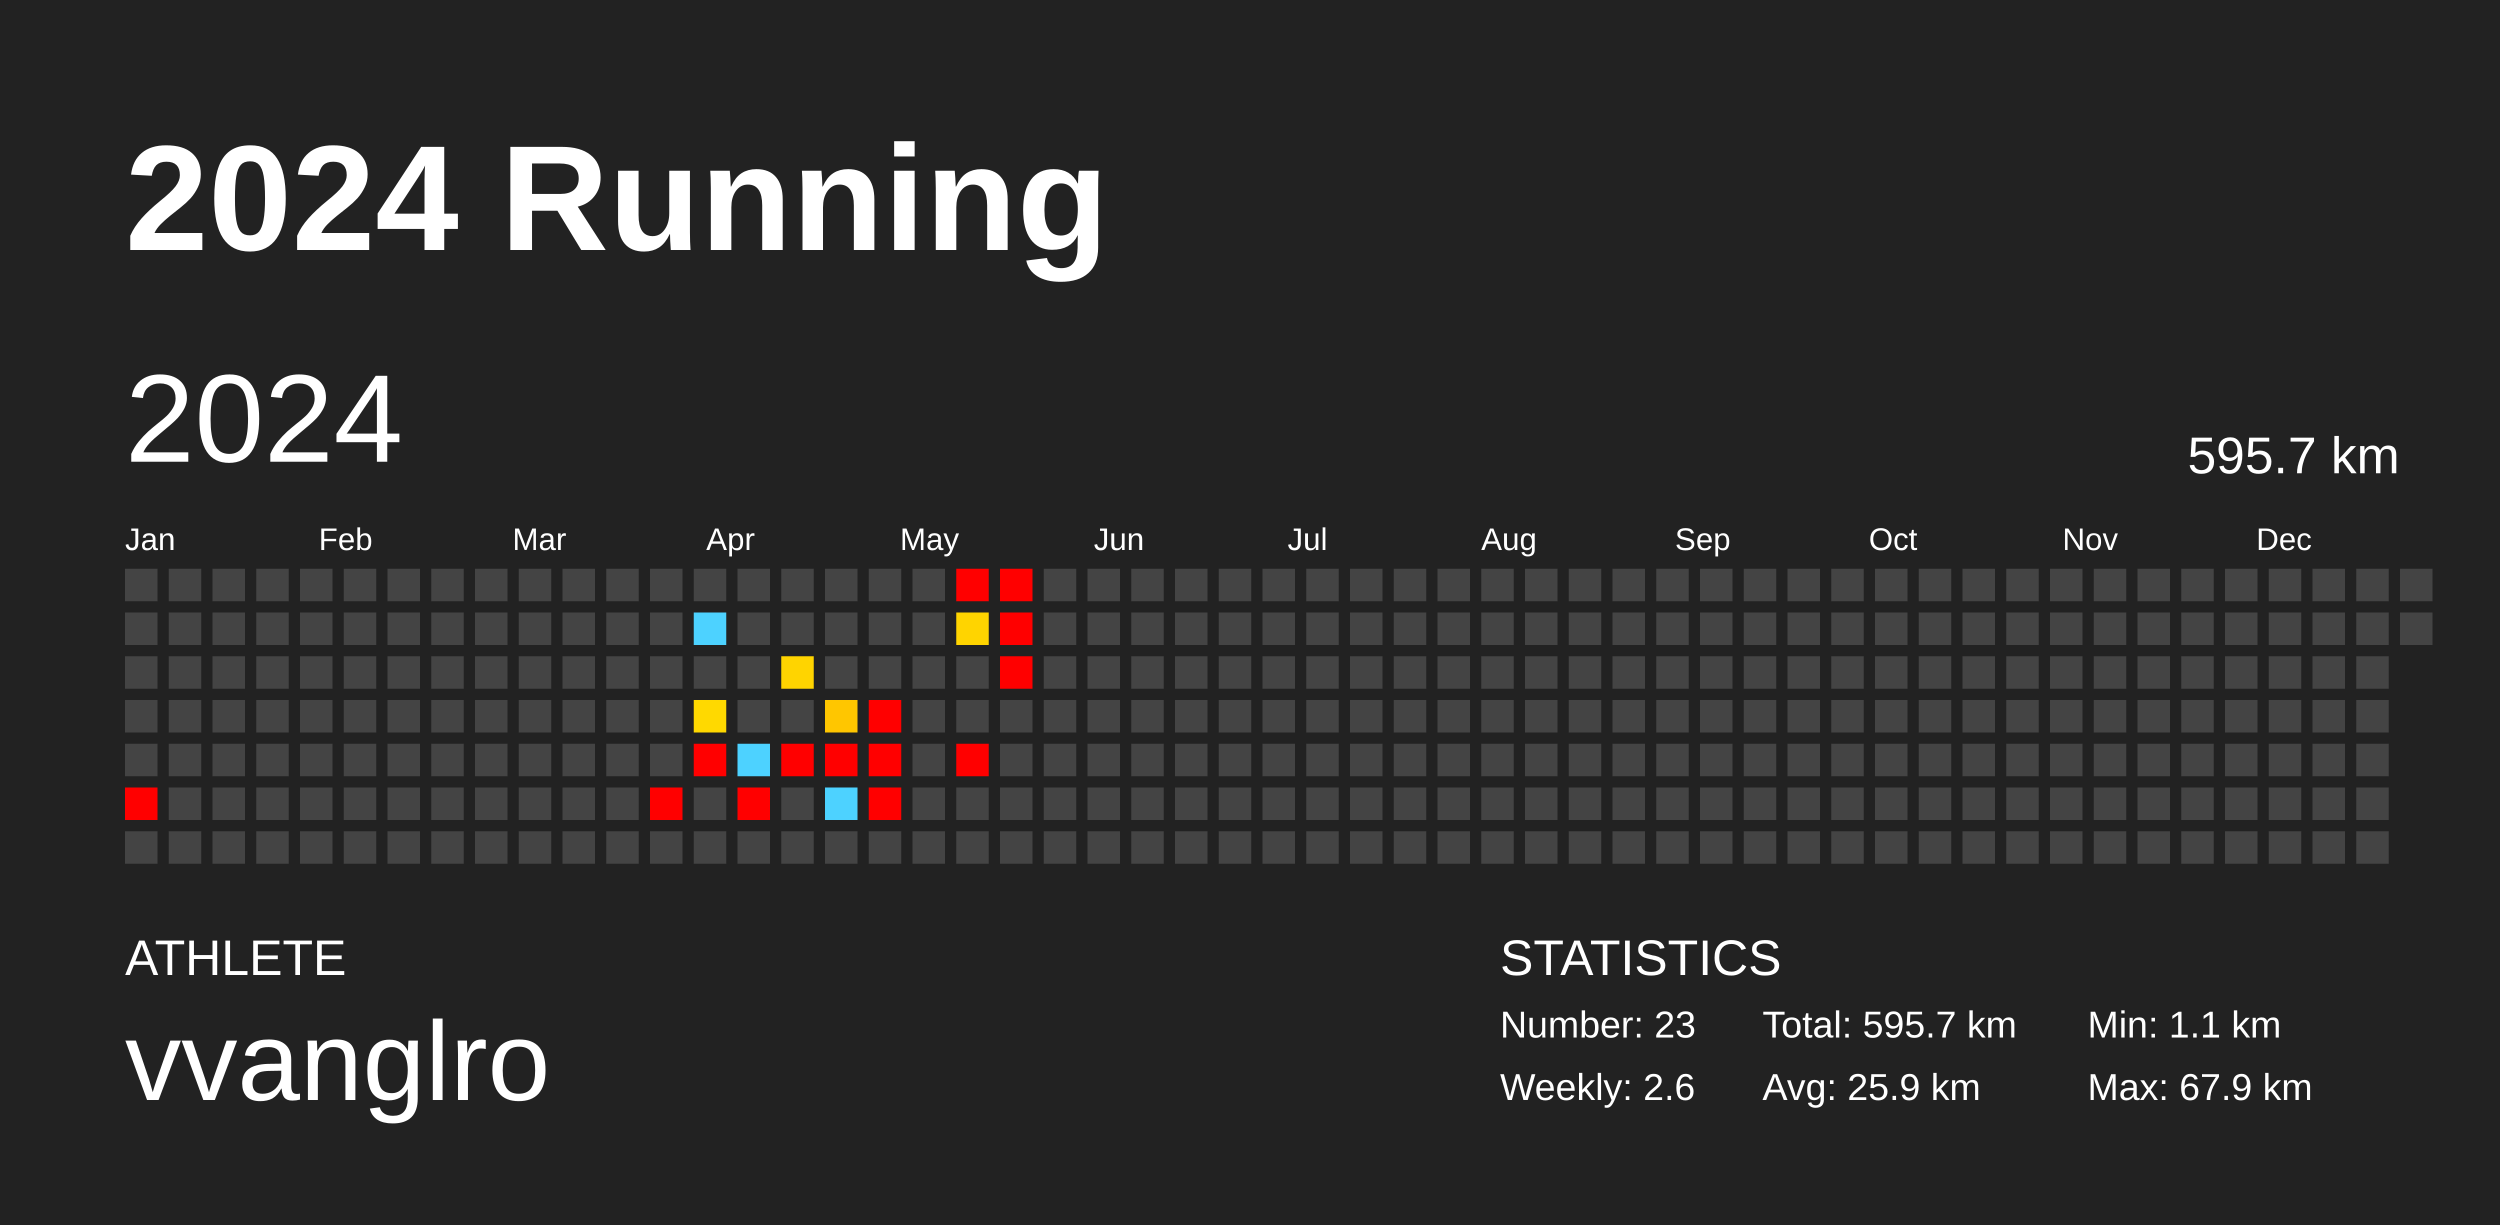
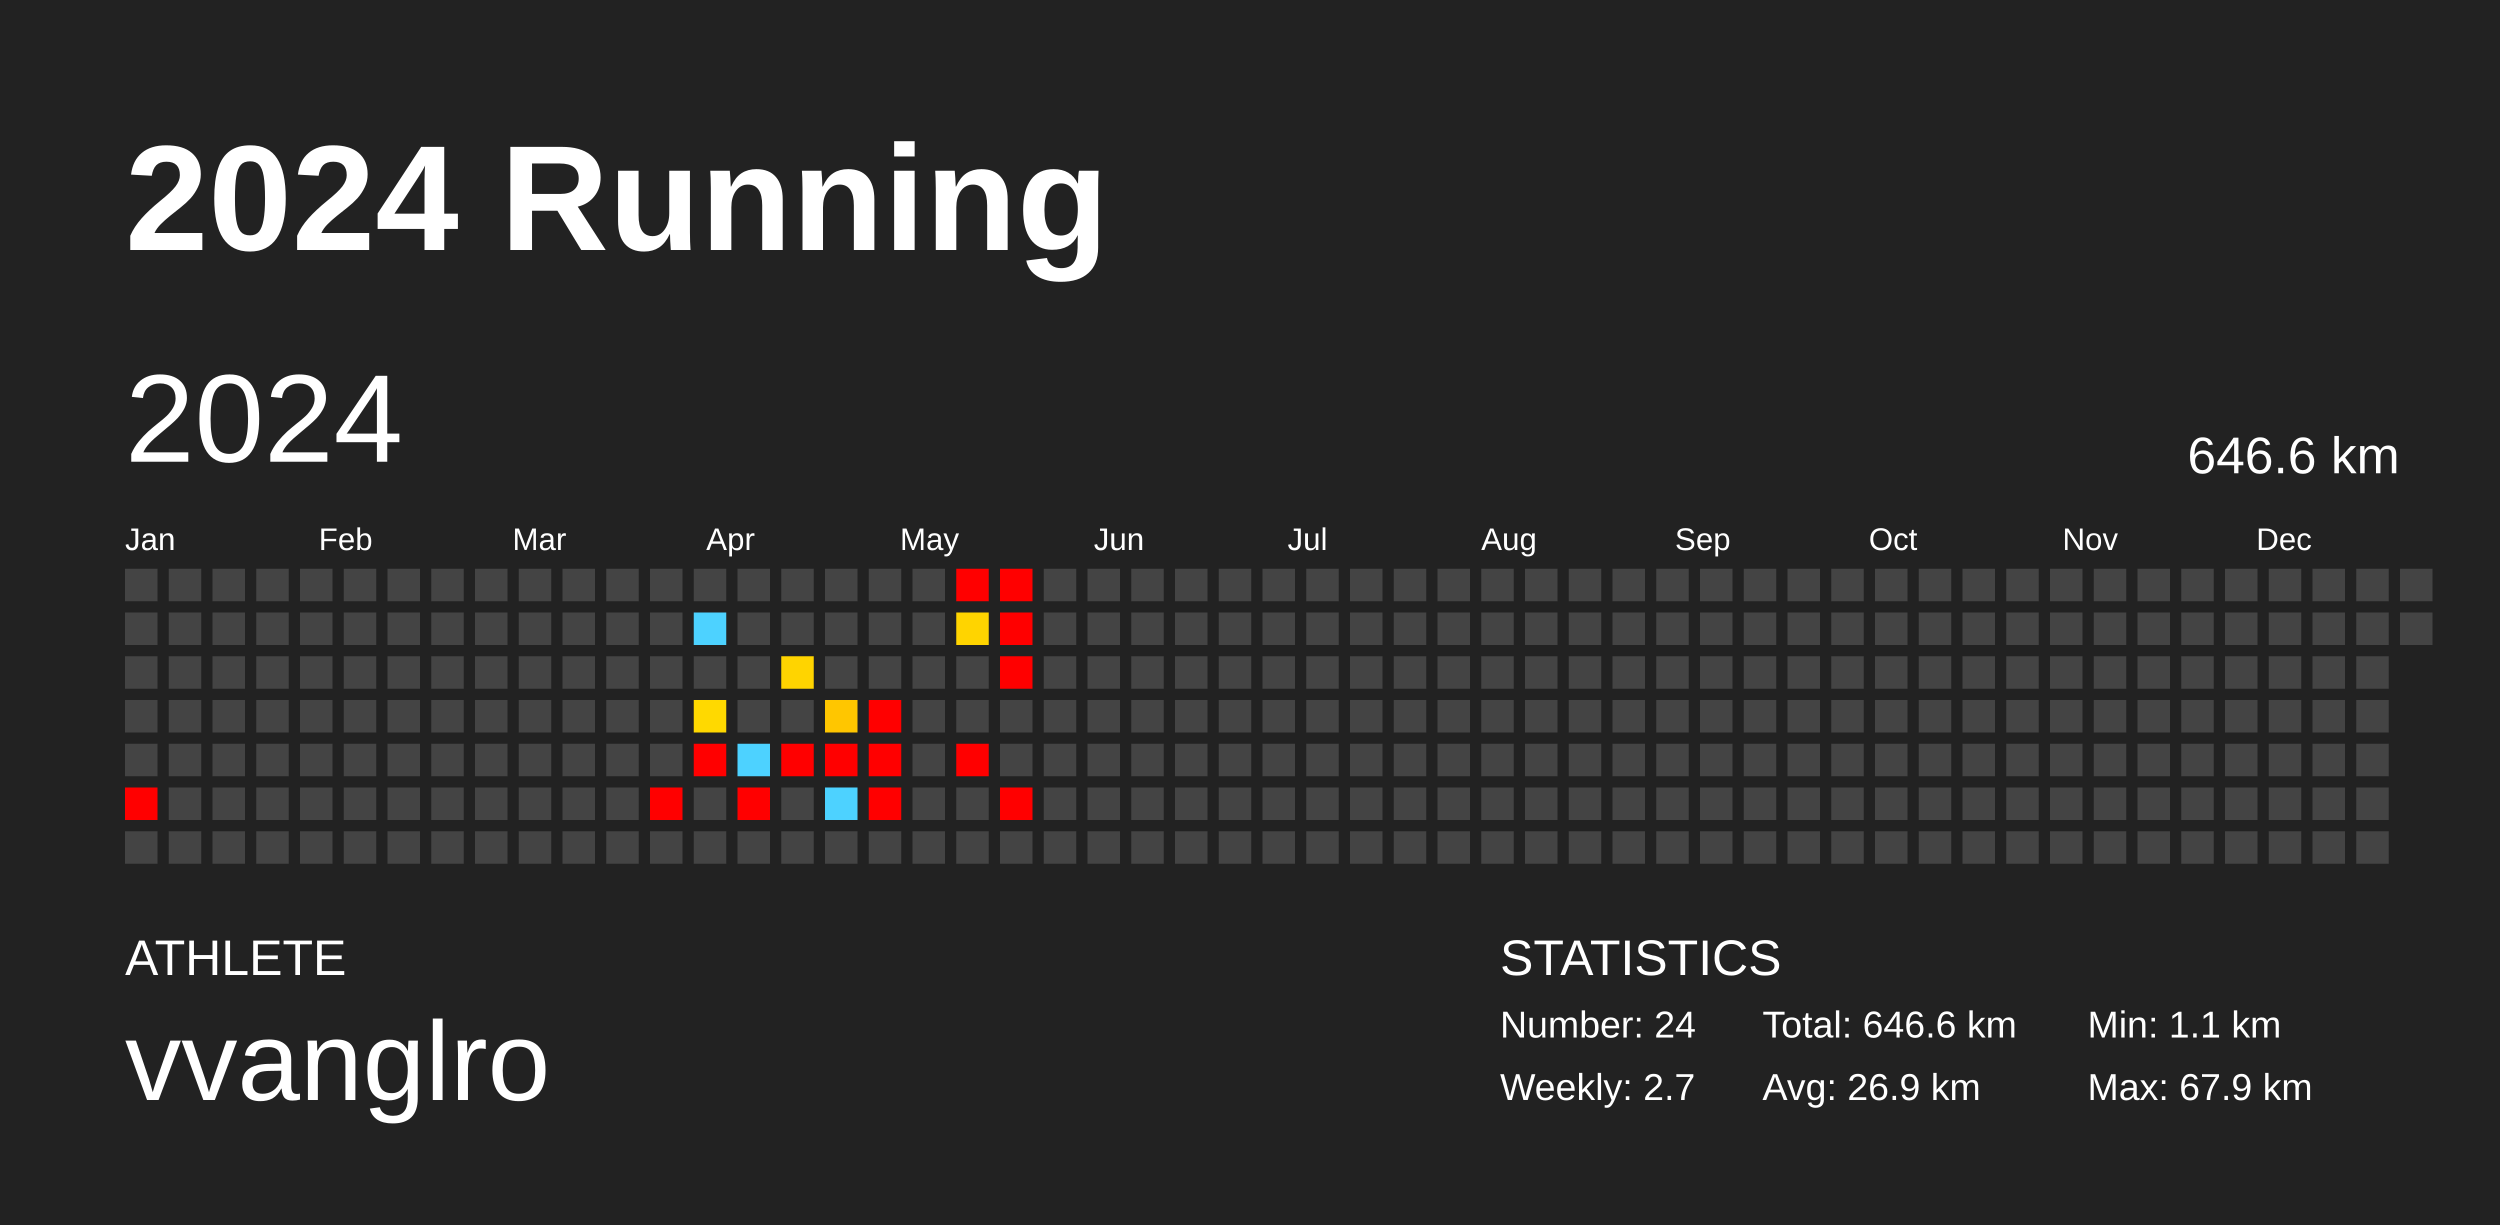
<svg xmlns="http://www.w3.org/2000/svg" baseProfile="full" height="98mm" version="1.1" viewBox="0,0,200,98" width="200mm">
  <defs />
  <rect fill="#222222" height="98" width="200" x="0" y="0" />
  <text fill="#FFFFFF" style="font-size:12px; font-family:Arial; font-weight:bold;" x="10" y="20">2024 Running</text>
  <text fill="#FFFFFF" style="font-size:4px; font-family:Arial" x="10" y="78">ATHLETE</text>
  <text fill="#FFFFFF" style="font-size:9px; font-family:Arial" x="10" y="88">vvanglro</text>
  <text fill="#FFFFFF" style="font-size:4px; font-family:Arial" x="120" y="78">STATISTICS</text>
-   <text fill="#FFFFFF" style="font-size:3px; font-family:Arial" x="120" y="83">Number: 23</text>
-   <text fill="#FFFFFF" style="font-size:3px; font-family:Arial" x="120" y="88">Weekly: 2.6</text>
-   <text fill="#FFFFFF" style="font-size:3px; font-family:Arial" x="141" y="83">Total: 595.7 km</text>
-   <text fill="#FFFFFF" style="font-size:3px; font-family:Arial" x="141" y="88">Avg: 25.9 km</text>
+   <text fill="#FFFFFF" style="font-size:3px; font-family:Arial" x="120" y="83">Number: 24</text>
+   <text fill="#FFFFFF" style="font-size:3px; font-family:Arial" x="120" y="88">Weekly: 2.7</text>
+   <text fill="#FFFFFF" style="font-size:3px; font-family:Arial" x="141" y="83">Total: 646.6 km</text>
+   <text fill="#FFFFFF" style="font-size:3px; font-family:Arial" x="141" y="88">Avg: 26.9 km</text>
  <text fill="#FFFFFF" style="font-size:3px; font-family:Arial" x="167" y="83">Min: 1.1 km</text>
  <text fill="#FFFFFF" style="font-size:3px; font-family:Arial" x="167" y="88">Max: 67.9 km</text>
  <text dominant-baseline="hanging" fill="#FFFFFF" style="font-size:10.0px; font-family:Arial;" x="10" y="30">2024</text>
-   <text dominant-baseline="hanging" fill="#FFFFFF" style="font-size:4.125px; font-family:Arial;" x="175" y="35">595.7 km</text>
+   <text dominant-baseline="hanging" fill="#FFFFFF" style="font-size:4.125px; font-family:Arial;" x="175" y="35">646.6 km</text>
  <text fill="#FFFFFF" style="font-size:2.5px; font-family:Arial" x="10.0" y="44">Jan</text>
  <text fill="#FFFFFF" style="font-size:2.5px; font-family:Arial" x="25.5" y="44">Feb</text>
  <text fill="#FFFFFF" style="font-size:2.5px; font-family:Arial" x="41.0" y="44">Mar</text>
  <text fill="#FFFFFF" style="font-size:2.5px; font-family:Arial" x="56.5" y="44">Apr</text>
  <text fill="#FFFFFF" style="font-size:2.5px; font-family:Arial" x="72.0" y="44">May</text>
  <text fill="#FFFFFF" style="font-size:2.5px; font-family:Arial" x="87.5" y="44">Jun</text>
  <text fill="#FFFFFF" style="font-size:2.5px; font-family:Arial" x="103.0" y="44">Jul</text>
  <text fill="#FFFFFF" style="font-size:2.5px; font-family:Arial" x="118.5" y="44">Aug</text>
  <text fill="#FFFFFF" style="font-size:2.5px; font-family:Arial" x="134.0" y="44">Sep</text>
  <text fill="#FFFFFF" style="font-size:2.5px; font-family:Arial" x="149.5" y="44">Oct</text>
  <text fill="#FFFFFF" style="font-size:2.5px; font-family:Arial" x="165.0" y="44">Nov</text>
  <text fill="#FFFFFF" style="font-size:2.5px; font-family:Arial" x="180.5" y="44">Dec</text>
  <rect fill="#444444" height="2.6" width="2.6" x="10.0" y="45.5" />
  <rect fill="#444444" height="2.6" width="2.6" x="10.0" y="49.0" />
  <rect fill="#444444" height="2.6" width="2.6" x="10.0" y="52.5" />
  <rect fill="#444444" height="2.6" width="2.6" x="10.0" y="56.0" />
  <rect fill="#444444" height="2.6" width="2.6" x="10.0" y="59.5" />
  <rect fill="red" height="2.6" width="2.6" x="10.0" y="63.0" />
  <rect fill="#444444" height="2.6" width="2.6" x="10.0" y="66.5" />
  <rect fill="#444444" height="2.6" width="2.6" x="13.5" y="45.5" />
  <rect fill="#444444" height="2.6" width="2.6" x="13.5" y="49.0" />
  <rect fill="#444444" height="2.6" width="2.6" x="13.5" y="52.5" />
  <rect fill="#444444" height="2.6" width="2.6" x="13.5" y="56.0" />
  <rect fill="#444444" height="2.6" width="2.6" x="13.5" y="59.5" />
  <rect fill="#444444" height="2.6" width="2.6" x="13.5" y="63.0" />
  <rect fill="#444444" height="2.6" width="2.6" x="13.5" y="66.5" />
  <rect fill="#444444" height="2.6" width="2.6" x="17.0" y="45.5" />
  <rect fill="#444444" height="2.6" width="2.6" x="17.0" y="49.0" />
  <rect fill="#444444" height="2.6" width="2.6" x="17.0" y="52.5" />
  <rect fill="#444444" height="2.6" width="2.6" x="17.0" y="56.0" />
  <rect fill="#444444" height="2.6" width="2.6" x="17.0" y="59.5" />
  <rect fill="#444444" height="2.6" width="2.6" x="17.0" y="63.0" />
  <rect fill="#444444" height="2.6" width="2.6" x="17.0" y="66.5" />
  <rect fill="#444444" height="2.6" width="2.6" x="20.5" y="45.5" />
  <rect fill="#444444" height="2.6" width="2.6" x="20.5" y="49.0" />
  <rect fill="#444444" height="2.6" width="2.6" x="20.5" y="52.5" />
  <rect fill="#444444" height="2.6" width="2.6" x="20.5" y="56.0" />
  <rect fill="#444444" height="2.6" width="2.6" x="20.5" y="59.5" />
  <rect fill="#444444" height="2.6" width="2.6" x="20.5" y="63.0" />
  <rect fill="#444444" height="2.6" width="2.6" x="20.5" y="66.5" />
  <rect fill="#444444" height="2.6" width="2.6" x="24.0" y="45.5" />
  <rect fill="#444444" height="2.6" width="2.6" x="24.0" y="49.0" />
  <rect fill="#444444" height="2.6" width="2.6" x="24.0" y="52.5" />
  <rect fill="#444444" height="2.6" width="2.6" x="24.0" y="56.0" />
  <rect fill="#444444" height="2.6" width="2.6" x="24.0" y="59.5" />
  <rect fill="#444444" height="2.6" width="2.6" x="24.0" y="63.0" />
  <rect fill="#444444" height="2.6" width="2.6" x="24.0" y="66.5" />
  <rect fill="#444444" height="2.6" width="2.6" x="27.5" y="45.5" />
  <rect fill="#444444" height="2.6" width="2.6" x="27.5" y="49.0" />
  <rect fill="#444444" height="2.6" width="2.6" x="27.5" y="52.5" />
  <rect fill="#444444" height="2.6" width="2.6" x="27.5" y="56.0" />
  <rect fill="#444444" height="2.6" width="2.6" x="27.5" y="59.5" />
  <rect fill="#444444" height="2.6" width="2.6" x="27.5" y="63.0" />
  <rect fill="#444444" height="2.6" width="2.6" x="27.5" y="66.5" />
  <rect fill="#444444" height="2.6" width="2.6" x="31.0" y="45.5" />
  <rect fill="#444444" height="2.6" width="2.6" x="31.0" y="49.0" />
  <rect fill="#444444" height="2.6" width="2.6" x="31.0" y="52.5" />
  <rect fill="#444444" height="2.6" width="2.6" x="31.0" y="56.0" />
  <rect fill="#444444" height="2.6" width="2.6" x="31.0" y="59.5" />
  <rect fill="#444444" height="2.6" width="2.6" x="31.0" y="63.0" />
  <rect fill="#444444" height="2.6" width="2.6" x="31.0" y="66.5" />
  <rect fill="#444444" height="2.6" width="2.6" x="34.5" y="45.5" />
  <rect fill="#444444" height="2.6" width="2.6" x="34.5" y="49.0" />
  <rect fill="#444444" height="2.6" width="2.6" x="34.5" y="52.5" />
  <rect fill="#444444" height="2.6" width="2.6" x="34.5" y="56.0" />
  <rect fill="#444444" height="2.6" width="2.6" x="34.5" y="59.5" />
  <rect fill="#444444" height="2.6" width="2.6" x="34.5" y="63.0" />
  <rect fill="#444444" height="2.6" width="2.6" x="34.5" y="66.5" />
  <rect fill="#444444" height="2.6" width="2.6" x="38.0" y="45.5" />
  <rect fill="#444444" height="2.6" width="2.6" x="38.0" y="49.0" />
  <rect fill="#444444" height="2.6" width="2.6" x="38.0" y="52.5" />
  <rect fill="#444444" height="2.6" width="2.6" x="38.0" y="56.0" />
  <rect fill="#444444" height="2.6" width="2.6" x="38.0" y="59.5" />
  <rect fill="#444444" height="2.6" width="2.6" x="38.0" y="63.0" />
  <rect fill="#444444" height="2.6" width="2.6" x="38.0" y="66.5" />
  <rect fill="#444444" height="2.6" width="2.6" x="41.5" y="45.5" />
  <rect fill="#444444" height="2.6" width="2.6" x="41.5" y="49.0" />
  <rect fill="#444444" height="2.6" width="2.6" x="41.5" y="52.5" />
  <rect fill="#444444" height="2.6" width="2.6" x="41.5" y="56.0" />
  <rect fill="#444444" height="2.6" width="2.6" x="41.5" y="59.5" />
  <rect fill="#444444" height="2.6" width="2.6" x="41.5" y="63.0" />
  <rect fill="#444444" height="2.6" width="2.6" x="41.5" y="66.5" />
  <rect fill="#444444" height="2.6" width="2.6" x="45.0" y="45.5" />
  <rect fill="#444444" height="2.6" width="2.6" x="45.0" y="49.0" />
  <rect fill="#444444" height="2.6" width="2.6" x="45.0" y="52.5" />
  <rect fill="#444444" height="2.6" width="2.6" x="45.0" y="56.0" />
  <rect fill="#444444" height="2.6" width="2.6" x="45.0" y="59.5" />
  <rect fill="#444444" height="2.6" width="2.6" x="45.0" y="63.0" />
  <rect fill="#444444" height="2.6" width="2.6" x="45.0" y="66.5" />
  <rect fill="#444444" height="2.6" width="2.6" x="48.5" y="45.5" />
  <rect fill="#444444" height="2.6" width="2.6" x="48.5" y="49.0" />
  <rect fill="#444444" height="2.6" width="2.6" x="48.5" y="52.5" />
  <rect fill="#444444" height="2.6" width="2.6" x="48.5" y="56.0" />
  <rect fill="#444444" height="2.6" width="2.6" x="48.5" y="59.5" />
  <rect fill="#444444" height="2.6" width="2.6" x="48.5" y="63.0" />
  <rect fill="#444444" height="2.6" width="2.6" x="48.5" y="66.5" />
  <rect fill="#444444" height="2.6" width="2.6" x="52.0" y="45.5" />
  <rect fill="#444444" height="2.6" width="2.6" x="52.0" y="49.0" />
  <rect fill="#444444" height="2.6" width="2.6" x="52.0" y="52.5" />
  <rect fill="#444444" height="2.6" width="2.6" x="52.0" y="56.0" />
  <rect fill="#444444" height="2.6" width="2.6" x="52.0" y="59.5" />
  <rect fill="red" height="2.6" width="2.6" x="52.0" y="63.0" />
  <rect fill="#444444" height="2.6" width="2.6" x="52.0" y="66.5" />
  <rect fill="#444444" height="2.6" width="2.6" x="55.5" y="45.5" />
  <rect fill="#4dd2ff" height="2.6" width="2.6" x="55.5" y="49.0" />
  <rect fill="#444444" height="2.6" width="2.6" x="55.5" y="52.5" />
  <rect fill="#ffd900" height="2.6" width="2.6" x="55.5" y="56.0" />
  <rect fill="red" height="2.6" width="2.6" x="55.5" y="59.5" />
  <rect fill="#444444" height="2.6" width="2.6" x="55.5" y="63.0" />
  <rect fill="#444444" height="2.6" width="2.6" x="55.5" y="66.5" />
  <rect fill="#444444" height="2.6" width="2.6" x="59.0" y="45.5" />
  <rect fill="#444444" height="2.6" width="2.6" x="59.0" y="49.0" />
  <rect fill="#444444" height="2.6" width="2.6" x="59.0" y="52.5" />
  <rect fill="#444444" height="2.6" width="2.6" x="59.0" y="56.0" />
  <rect fill="#4dd2ff" height="2.6" width="2.6" x="59.0" y="59.5" />
  <rect fill="red" height="2.6" width="2.6" x="59.0" y="63.0" />
  <rect fill="#444444" height="2.6" width="2.6" x="59.0" y="66.5" />
  <rect fill="#444444" height="2.6" width="2.6" x="62.5" y="45.5" />
  <rect fill="#444444" height="2.6" width="2.6" x="62.5" y="49.0" />
  <rect fill="#ffd400" height="2.6" width="2.6" x="62.5" y="52.5" />
  <rect fill="#444444" height="2.6" width="2.6" x="62.5" y="56.0" />
  <rect fill="red" height="2.6" width="2.6" x="62.5" y="59.5" />
  <rect fill="#444444" height="2.6" width="2.6" x="62.5" y="63.0" />
  <rect fill="#444444" height="2.6" width="2.6" x="62.5" y="66.5" />
  <rect fill="#444444" height="2.6" width="2.6" x="66.0" y="45.5" />
  <rect fill="#444444" height="2.6" width="2.6" x="66.0" y="49.0" />
  <rect fill="#444444" height="2.6" width="2.6" x="66.0" y="52.5" />
  <rect fill="#ffc600" height="2.6" width="2.6" x="66.0" y="56.0" />
  <rect fill="red" height="2.6" width="2.6" x="66.0" y="59.5" />
  <rect fill="#4dd2ff" height="2.6" width="2.6" x="66.0" y="63.0" />
  <rect fill="#444444" height="2.6" width="2.6" x="66.0" y="66.5" />
  <rect fill="#444444" height="2.6" width="2.6" x="69.5" y="45.5" />
  <rect fill="#444444" height="2.6" width="2.6" x="69.5" y="49.0" />
  <rect fill="#444444" height="2.6" width="2.6" x="69.5" y="52.5" />
  <rect fill="red" height="2.6" width="2.6" x="69.5" y="56.0" />
  <rect fill="red" height="2.6" width="2.6" x="69.5" y="59.5" />
  <rect fill="red" height="2.6" width="2.6" x="69.5" y="63.0" />
  <rect fill="#444444" height="2.6" width="2.6" x="69.5" y="66.5" />
  <rect fill="#444444" height="2.6" width="2.6" x="73.0" y="45.5" />
  <rect fill="#444444" height="2.6" width="2.6" x="73.0" y="49.0" />
  <rect fill="#444444" height="2.6" width="2.6" x="73.0" y="52.5" />
  <rect fill="#444444" height="2.6" width="2.6" x="73.0" y="56.0" />
  <rect fill="#444444" height="2.6" width="2.6" x="73.0" y="59.5" />
  <rect fill="#444444" height="2.6" width="2.6" x="73.0" y="63.0" />
  <rect fill="#444444" height="2.6" width="2.6" x="73.0" y="66.5" />
  <rect fill="red" height="2.6" width="2.6" x="76.5" y="45.5" />
  <rect fill="#ffd400" height="2.6" width="2.6" x="76.5" y="49.0" />
  <rect fill="#444444" height="2.6" width="2.6" x="76.5" y="52.5" />
  <rect fill="#444444" height="2.6" width="2.6" x="76.5" y="56.0" />
  <rect fill="red" height="2.6" width="2.6" x="76.5" y="59.5" />
  <rect fill="#444444" height="2.6" width="2.6" x="76.5" y="63.0" />
  <rect fill="#444444" height="2.6" width="2.6" x="76.5" y="66.5" />
  <rect fill="red" height="2.6" width="2.6" x="80.0" y="45.5" />
  <rect fill="red" height="2.6" width="2.6" x="80.0" y="49.0" />
  <rect fill="red" height="2.6" width="2.6" x="80.0" y="52.5" />
  <rect fill="#444444" height="2.6" width="2.6" x="80.0" y="56.0" />
  <rect fill="#444444" height="2.6" width="2.6" x="80.0" y="59.5" />
-   <rect fill="#444444" height="2.6" width="2.6" x="80.0" y="63.0" />
+   <rect fill="red" height="2.6" width="2.6" x="80.0" y="63.0" />
  <rect fill="#444444" height="2.6" width="2.6" x="80.0" y="66.5" />
  <rect fill="#444444" height="2.6" width="2.6" x="83.5" y="45.5" />
  <rect fill="#444444" height="2.6" width="2.6" x="83.5" y="49.0" />
  <rect fill="#444444" height="2.6" width="2.6" x="83.5" y="52.5" />
  <rect fill="#444444" height="2.6" width="2.6" x="83.5" y="56.0" />
  <rect fill="#444444" height="2.6" width="2.6" x="83.5" y="59.5" />
  <rect fill="#444444" height="2.6" width="2.6" x="83.5" y="63.0" />
  <rect fill="#444444" height="2.6" width="2.6" x="83.5" y="66.5" />
  <rect fill="#444444" height="2.6" width="2.6" x="87.0" y="45.5" />
  <rect fill="#444444" height="2.6" width="2.6" x="87.0" y="49.0" />
  <rect fill="#444444" height="2.6" width="2.6" x="87.0" y="52.5" />
  <rect fill="#444444" height="2.6" width="2.6" x="87.0" y="56.0" />
  <rect fill="#444444" height="2.6" width="2.6" x="87.0" y="59.5" />
  <rect fill="#444444" height="2.6" width="2.6" x="87.0" y="63.0" />
  <rect fill="#444444" height="2.6" width="2.6" x="87.0" y="66.5" />
  <rect fill="#444444" height="2.6" width="2.6" x="90.5" y="45.5" />
  <rect fill="#444444" height="2.6" width="2.6" x="90.5" y="49.0" />
  <rect fill="#444444" height="2.6" width="2.6" x="90.5" y="52.5" />
  <rect fill="#444444" height="2.6" width="2.6" x="90.5" y="56.0" />
  <rect fill="#444444" height="2.6" width="2.6" x="90.5" y="59.5" />
  <rect fill="#444444" height="2.6" width="2.6" x="90.5" y="63.0" />
  <rect fill="#444444" height="2.6" width="2.6" x="90.5" y="66.5" />
  <rect fill="#444444" height="2.6" width="2.6" x="94.0" y="45.5" />
  <rect fill="#444444" height="2.6" width="2.6" x="94.0" y="49.0" />
  <rect fill="#444444" height="2.6" width="2.6" x="94.0" y="52.5" />
  <rect fill="#444444" height="2.6" width="2.6" x="94.0" y="56.0" />
  <rect fill="#444444" height="2.6" width="2.6" x="94.0" y="59.5" />
  <rect fill="#444444" height="2.6" width="2.6" x="94.0" y="63.0" />
  <rect fill="#444444" height="2.6" width="2.6" x="94.0" y="66.5" />
  <rect fill="#444444" height="2.6" width="2.6" x="97.5" y="45.5" />
  <rect fill="#444444" height="2.6" width="2.6" x="97.5" y="49.0" />
  <rect fill="#444444" height="2.6" width="2.6" x="97.5" y="52.5" />
  <rect fill="#444444" height="2.6" width="2.6" x="97.5" y="56.0" />
  <rect fill="#444444" height="2.6" width="2.6" x="97.5" y="59.5" />
  <rect fill="#444444" height="2.6" width="2.6" x="97.5" y="63.0" />
  <rect fill="#444444" height="2.6" width="2.6" x="97.5" y="66.5" />
  <rect fill="#444444" height="2.6" width="2.6" x="101.0" y="45.5" />
  <rect fill="#444444" height="2.6" width="2.6" x="101.0" y="49.0" />
  <rect fill="#444444" height="2.6" width="2.6" x="101.0" y="52.5" />
  <rect fill="#444444" height="2.6" width="2.6" x="101.0" y="56.0" />
  <rect fill="#444444" height="2.6" width="2.6" x="101.0" y="59.5" />
  <rect fill="#444444" height="2.6" width="2.6" x="101.0" y="63.0" />
  <rect fill="#444444" height="2.6" width="2.6" x="101.0" y="66.5" />
  <rect fill="#444444" height="2.6" width="2.6" x="104.5" y="45.5" />
  <rect fill="#444444" height="2.6" width="2.6" x="104.5" y="49.0" />
  <rect fill="#444444" height="2.6" width="2.6" x="104.5" y="52.5" />
  <rect fill="#444444" height="2.6" width="2.6" x="104.5" y="56.0" />
  <rect fill="#444444" height="2.6" width="2.6" x="104.5" y="59.5" />
  <rect fill="#444444" height="2.6" width="2.6" x="104.5" y="63.0" />
  <rect fill="#444444" height="2.6" width="2.6" x="104.5" y="66.5" />
  <rect fill="#444444" height="2.6" width="2.6" x="108.0" y="45.5" />
  <rect fill="#444444" height="2.6" width="2.6" x="108.0" y="49.0" />
  <rect fill="#444444" height="2.6" width="2.6" x="108.0" y="52.5" />
  <rect fill="#444444" height="2.6" width="2.6" x="108.0" y="56.0" />
  <rect fill="#444444" height="2.6" width="2.6" x="108.0" y="59.5" />
  <rect fill="#444444" height="2.6" width="2.6" x="108.0" y="63.0" />
  <rect fill="#444444" height="2.6" width="2.6" x="108.0" y="66.5" />
  <rect fill="#444444" height="2.6" width="2.6" x="111.5" y="45.5" />
  <rect fill="#444444" height="2.6" width="2.6" x="111.5" y="49.0" />
  <rect fill="#444444" height="2.6" width="2.6" x="111.5" y="52.5" />
  <rect fill="#444444" height="2.6" width="2.6" x="111.5" y="56.0" />
  <rect fill="#444444" height="2.6" width="2.6" x="111.5" y="59.5" />
  <rect fill="#444444" height="2.6" width="2.6" x="111.5" y="63.0" />
  <rect fill="#444444" height="2.6" width="2.6" x="111.5" y="66.5" />
  <rect fill="#444444" height="2.6" width="2.6" x="115.0" y="45.5" />
  <rect fill="#444444" height="2.6" width="2.6" x="115.0" y="49.0" />
  <rect fill="#444444" height="2.6" width="2.6" x="115.0" y="52.5" />
  <rect fill="#444444" height="2.6" width="2.6" x="115.0" y="56.0" />
  <rect fill="#444444" height="2.6" width="2.6" x="115.0" y="59.5" />
  <rect fill="#444444" height="2.6" width="2.6" x="115.0" y="63.0" />
  <rect fill="#444444" height="2.6" width="2.6" x="115.0" y="66.5" />
  <rect fill="#444444" height="2.6" width="2.6" x="118.5" y="45.5" />
  <rect fill="#444444" height="2.6" width="2.6" x="118.5" y="49.0" />
  <rect fill="#444444" height="2.6" width="2.6" x="118.5" y="52.5" />
  <rect fill="#444444" height="2.6" width="2.6" x="118.5" y="56.0" />
  <rect fill="#444444" height="2.6" width="2.6" x="118.5" y="59.5" />
  <rect fill="#444444" height="2.6" width="2.6" x="118.5" y="63.0" />
  <rect fill="#444444" height="2.6" width="2.6" x="118.5" y="66.5" />
  <rect fill="#444444" height="2.6" width="2.6" x="122.0" y="45.5" />
  <rect fill="#444444" height="2.6" width="2.6" x="122.0" y="49.0" />
  <rect fill="#444444" height="2.6" width="2.6" x="122.0" y="52.5" />
  <rect fill="#444444" height="2.6" width="2.6" x="122.0" y="56.0" />
  <rect fill="#444444" height="2.6" width="2.6" x="122.0" y="59.5" />
  <rect fill="#444444" height="2.6" width="2.6" x="122.0" y="63.0" />
  <rect fill="#444444" height="2.6" width="2.6" x="122.0" y="66.5" />
  <rect fill="#444444" height="2.6" width="2.6" x="125.5" y="45.5" />
  <rect fill="#444444" height="2.6" width="2.6" x="125.5" y="49.0" />
  <rect fill="#444444" height="2.6" width="2.6" x="125.5" y="52.5" />
  <rect fill="#444444" height="2.6" width="2.6" x="125.5" y="56.0" />
  <rect fill="#444444" height="2.6" width="2.6" x="125.5" y="59.5" />
  <rect fill="#444444" height="2.6" width="2.6" x="125.5" y="63.0" />
  <rect fill="#444444" height="2.6" width="2.6" x="125.5" y="66.5" />
  <rect fill="#444444" height="2.6" width="2.6" x="129.0" y="45.5" />
  <rect fill="#444444" height="2.6" width="2.6" x="129.0" y="49.0" />
  <rect fill="#444444" height="2.6" width="2.6" x="129.0" y="52.5" />
  <rect fill="#444444" height="2.6" width="2.6" x="129.0" y="56.0" />
  <rect fill="#444444" height="2.6" width="2.6" x="129.0" y="59.5" />
  <rect fill="#444444" height="2.6" width="2.6" x="129.0" y="63.0" />
  <rect fill="#444444" height="2.6" width="2.6" x="129.0" y="66.5" />
  <rect fill="#444444" height="2.6" width="2.6" x="132.5" y="45.5" />
  <rect fill="#444444" height="2.6" width="2.6" x="132.5" y="49.0" />
  <rect fill="#444444" height="2.6" width="2.6" x="132.5" y="52.5" />
  <rect fill="#444444" height="2.6" width="2.6" x="132.5" y="56.0" />
  <rect fill="#444444" height="2.6" width="2.6" x="132.5" y="59.5" />
  <rect fill="#444444" height="2.6" width="2.6" x="132.5" y="63.0" />
  <rect fill="#444444" height="2.6" width="2.6" x="132.5" y="66.5" />
  <rect fill="#444444" height="2.6" width="2.6" x="136.0" y="45.5" />
  <rect fill="#444444" height="2.6" width="2.6" x="136.0" y="49.0" />
  <rect fill="#444444" height="2.6" width="2.6" x="136.0" y="52.5" />
  <rect fill="#444444" height="2.6" width="2.6" x="136.0" y="56.0" />
  <rect fill="#444444" height="2.6" width="2.6" x="136.0" y="59.5" />
  <rect fill="#444444" height="2.6" width="2.6" x="136.0" y="63.0" />
  <rect fill="#444444" height="2.6" width="2.6" x="136.0" y="66.5" />
  <rect fill="#444444" height="2.6" width="2.6" x="139.5" y="45.5" />
  <rect fill="#444444" height="2.6" width="2.6" x="139.5" y="49.0" />
  <rect fill="#444444" height="2.6" width="2.6" x="139.5" y="52.5" />
  <rect fill="#444444" height="2.6" width="2.6" x="139.5" y="56.0" />
  <rect fill="#444444" height="2.6" width="2.6" x="139.5" y="59.5" />
  <rect fill="#444444" height="2.6" width="2.6" x="139.5" y="63.0" />
  <rect fill="#444444" height="2.6" width="2.6" x="139.5" y="66.5" />
  <rect fill="#444444" height="2.6" width="2.6" x="143.0" y="45.5" />
  <rect fill="#444444" height="2.6" width="2.6" x="143.0" y="49.0" />
  <rect fill="#444444" height="2.6" width="2.6" x="143.0" y="52.5" />
  <rect fill="#444444" height="2.6" width="2.6" x="143.0" y="56.0" />
  <rect fill="#444444" height="2.6" width="2.6" x="143.0" y="59.5" />
  <rect fill="#444444" height="2.6" width="2.6" x="143.0" y="63.0" />
  <rect fill="#444444" height="2.6" width="2.6" x="143.0" y="66.5" />
  <rect fill="#444444" height="2.6" width="2.6" x="146.5" y="45.5" />
  <rect fill="#444444" height="2.6" width="2.6" x="146.5" y="49.0" />
  <rect fill="#444444" height="2.6" width="2.6" x="146.5" y="52.5" />
  <rect fill="#444444" height="2.6" width="2.6" x="146.5" y="56.0" />
  <rect fill="#444444" height="2.6" width="2.6" x="146.5" y="59.5" />
  <rect fill="#444444" height="2.6" width="2.6" x="146.5" y="63.0" />
  <rect fill="#444444" height="2.6" width="2.6" x="146.5" y="66.5" />
  <rect fill="#444444" height="2.6" width="2.6" x="150.0" y="45.5" />
  <rect fill="#444444" height="2.6" width="2.6" x="150.0" y="49.0" />
  <rect fill="#444444" height="2.6" width="2.6" x="150.0" y="52.5" />
  <rect fill="#444444" height="2.6" width="2.6" x="150.0" y="56.0" />
  <rect fill="#444444" height="2.6" width="2.6" x="150.0" y="59.5" />
  <rect fill="#444444" height="2.6" width="2.6" x="150.0" y="63.0" />
  <rect fill="#444444" height="2.6" width="2.6" x="150.0" y="66.5" />
  <rect fill="#444444" height="2.6" width="2.6" x="153.5" y="45.5" />
  <rect fill="#444444" height="2.6" width="2.6" x="153.5" y="49.0" />
  <rect fill="#444444" height="2.6" width="2.6" x="153.5" y="52.5" />
  <rect fill="#444444" height="2.6" width="2.6" x="153.5" y="56.0" />
  <rect fill="#444444" height="2.6" width="2.6" x="153.5" y="59.5" />
  <rect fill="#444444" height="2.6" width="2.6" x="153.5" y="63.0" />
  <rect fill="#444444" height="2.6" width="2.6" x="153.5" y="66.5" />
  <rect fill="#444444" height="2.6" width="2.6" x="157.0" y="45.5" />
  <rect fill="#444444" height="2.6" width="2.6" x="157.0" y="49.0" />
  <rect fill="#444444" height="2.6" width="2.6" x="157.0" y="52.5" />
  <rect fill="#444444" height="2.6" width="2.6" x="157.0" y="56.0" />
  <rect fill="#444444" height="2.6" width="2.6" x="157.0" y="59.5" />
  <rect fill="#444444" height="2.6" width="2.6" x="157.0" y="63.0" />
  <rect fill="#444444" height="2.6" width="2.6" x="157.0" y="66.5" />
  <rect fill="#444444" height="2.6" width="2.6" x="160.5" y="45.5" />
  <rect fill="#444444" height="2.6" width="2.6" x="160.5" y="49.0" />
  <rect fill="#444444" height="2.6" width="2.6" x="160.5" y="52.5" />
  <rect fill="#444444" height="2.6" width="2.6" x="160.5" y="56.0" />
  <rect fill="#444444" height="2.6" width="2.6" x="160.5" y="59.5" />
  <rect fill="#444444" height="2.6" width="2.6" x="160.5" y="63.0" />
  <rect fill="#444444" height="2.6" width="2.6" x="160.5" y="66.5" />
  <rect fill="#444444" height="2.6" width="2.6" x="164.0" y="45.5" />
  <rect fill="#444444" height="2.6" width="2.6" x="164.0" y="49.0" />
  <rect fill="#444444" height="2.6" width="2.6" x="164.0" y="52.5" />
  <rect fill="#444444" height="2.6" width="2.6" x="164.0" y="56.0" />
  <rect fill="#444444" height="2.6" width="2.6" x="164.0" y="59.5" />
  <rect fill="#444444" height="2.6" width="2.6" x="164.0" y="63.0" />
  <rect fill="#444444" height="2.6" width="2.6" x="164.0" y="66.5" />
  <rect fill="#444444" height="2.6" width="2.6" x="167.5" y="45.5" />
  <rect fill="#444444" height="2.6" width="2.6" x="167.5" y="49.0" />
  <rect fill="#444444" height="2.6" width="2.6" x="167.5" y="52.5" />
  <rect fill="#444444" height="2.6" width="2.6" x="167.5" y="56.0" />
  <rect fill="#444444" height="2.6" width="2.6" x="167.5" y="59.5" />
  <rect fill="#444444" height="2.6" width="2.6" x="167.5" y="63.0" />
  <rect fill="#444444" height="2.6" width="2.6" x="167.5" y="66.5" />
  <rect fill="#444444" height="2.6" width="2.6" x="171.0" y="45.5" />
  <rect fill="#444444" height="2.6" width="2.6" x="171.0" y="49.0" />
  <rect fill="#444444" height="2.6" width="2.6" x="171.0" y="52.5" />
  <rect fill="#444444" height="2.6" width="2.6" x="171.0" y="56.0" />
  <rect fill="#444444" height="2.6" width="2.6" x="171.0" y="59.5" />
  <rect fill="#444444" height="2.6" width="2.6" x="171.0" y="63.0" />
  <rect fill="#444444" height="2.6" width="2.6" x="171.0" y="66.5" />
  <rect fill="#444444" height="2.6" width="2.6" x="174.5" y="45.5" />
  <rect fill="#444444" height="2.6" width="2.6" x="174.5" y="49.0" />
  <rect fill="#444444" height="2.6" width="2.6" x="174.5" y="52.5" />
  <rect fill="#444444" height="2.6" width="2.6" x="174.5" y="56.0" />
  <rect fill="#444444" height="2.6" width="2.6" x="174.5" y="59.5" />
  <rect fill="#444444" height="2.6" width="2.6" x="174.5" y="63.0" />
  <rect fill="#444444" height="2.6" width="2.6" x="174.5" y="66.5" />
  <rect fill="#444444" height="2.6" width="2.6" x="178.0" y="45.5" />
  <rect fill="#444444" height="2.6" width="2.6" x="178.0" y="49.0" />
  <rect fill="#444444" height="2.6" width="2.6" x="178.0" y="52.5" />
  <rect fill="#444444" height="2.6" width="2.6" x="178.0" y="56.0" />
  <rect fill="#444444" height="2.6" width="2.6" x="178.0" y="59.5" />
  <rect fill="#444444" height="2.6" width="2.6" x="178.0" y="63.0" />
  <rect fill="#444444" height="2.6" width="2.6" x="178.0" y="66.5" />
  <rect fill="#444444" height="2.6" width="2.6" x="181.5" y="45.5" />
  <rect fill="#444444" height="2.6" width="2.6" x="181.5" y="49.0" />
  <rect fill="#444444" height="2.6" width="2.6" x="181.5" y="52.5" />
  <rect fill="#444444" height="2.6" width="2.6" x="181.5" y="56.0" />
  <rect fill="#444444" height="2.6" width="2.6" x="181.5" y="59.5" />
  <rect fill="#444444" height="2.6" width="2.6" x="181.5" y="63.0" />
  <rect fill="#444444" height="2.6" width="2.6" x="181.5" y="66.5" />
  <rect fill="#444444" height="2.6" width="2.6" x="185.0" y="45.5" />
  <rect fill="#444444" height="2.6" width="2.6" x="185.0" y="49.0" />
  <rect fill="#444444" height="2.6" width="2.6" x="185.0" y="52.5" />
  <rect fill="#444444" height="2.6" width="2.6" x="185.0" y="56.0" />
  <rect fill="#444444" height="2.6" width="2.6" x="185.0" y="59.5" />
  <rect fill="#444444" height="2.6" width="2.6" x="185.0" y="63.0" />
  <rect fill="#444444" height="2.6" width="2.6" x="185.0" y="66.5" />
  <rect fill="#444444" height="2.6" width="2.6" x="188.5" y="45.5" />
  <rect fill="#444444" height="2.6" width="2.6" x="188.5" y="49.0" />
  <rect fill="#444444" height="2.6" width="2.6" x="188.5" y="52.5" />
  <rect fill="#444444" height="2.6" width="2.6" x="188.5" y="56.0" />
  <rect fill="#444444" height="2.6" width="2.6" x="188.5" y="59.5" />
  <rect fill="#444444" height="2.6" width="2.6" x="188.5" y="63.0" />
  <rect fill="#444444" height="2.6" width="2.6" x="188.5" y="66.5" />
  <rect fill="#444444" height="2.6" width="2.6" x="192.0" y="45.5" />
  <rect fill="#444444" height="2.6" width="2.6" x="192.0" y="49.0" />
</svg>
